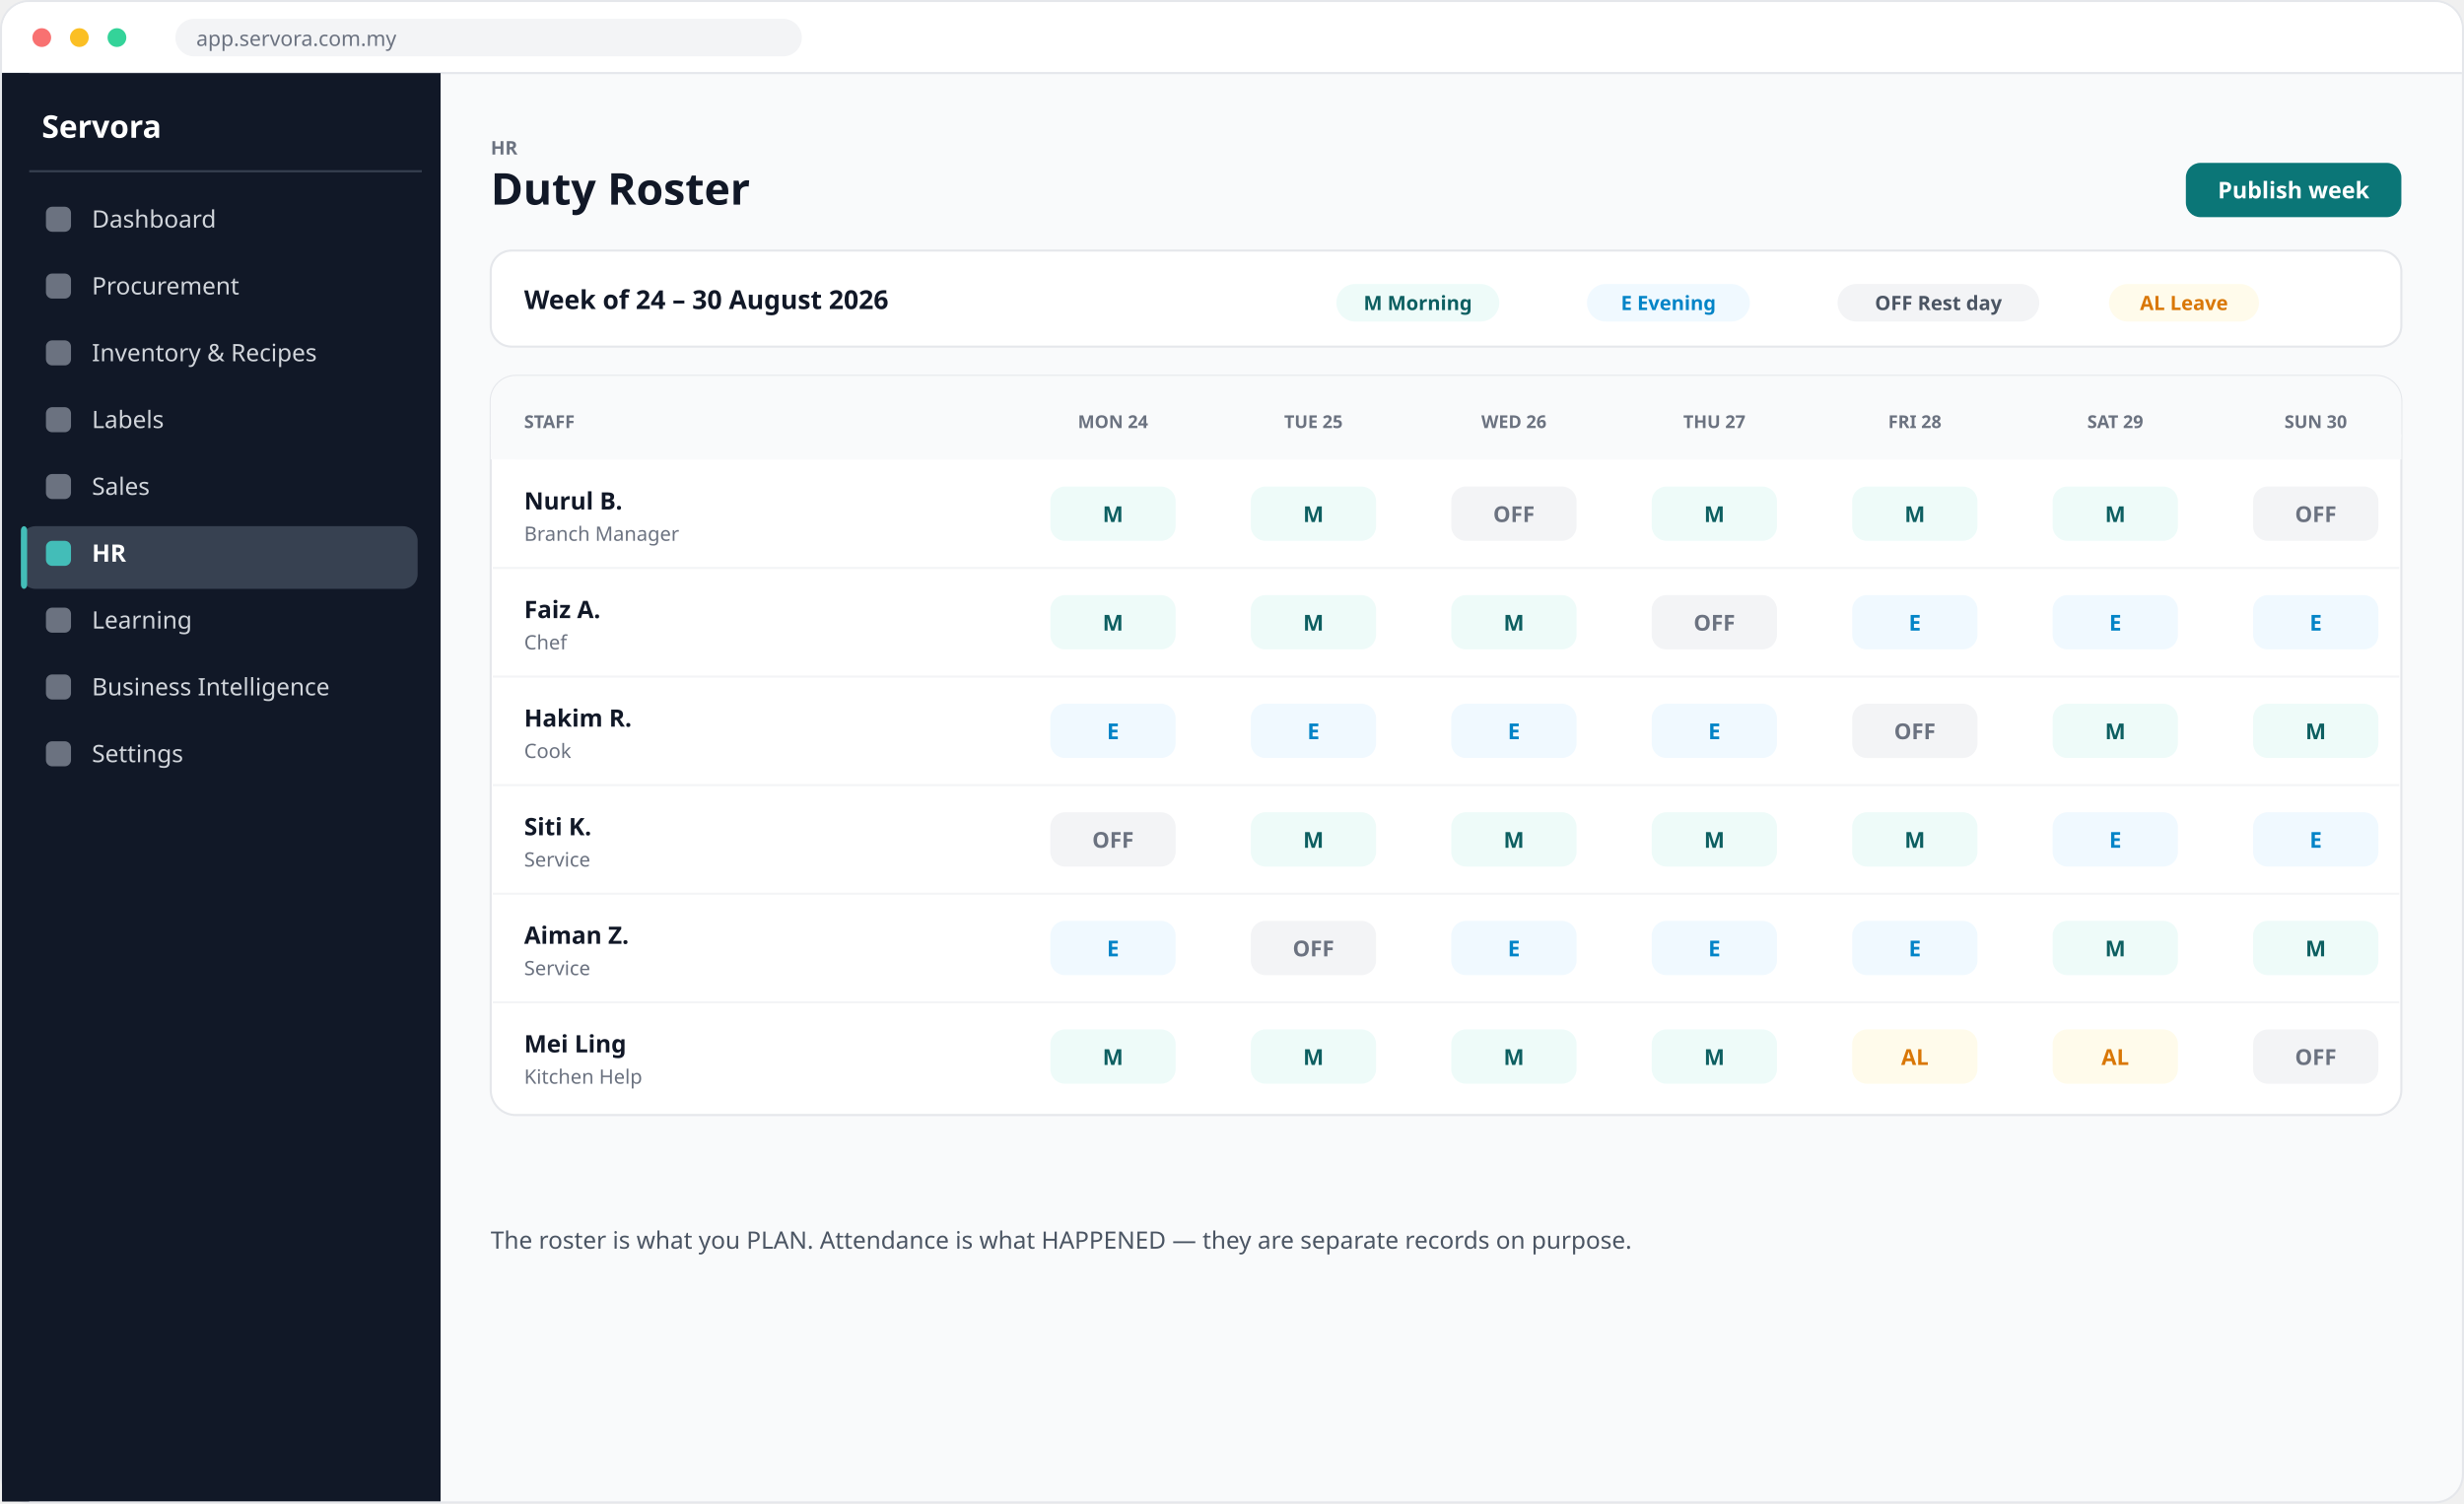
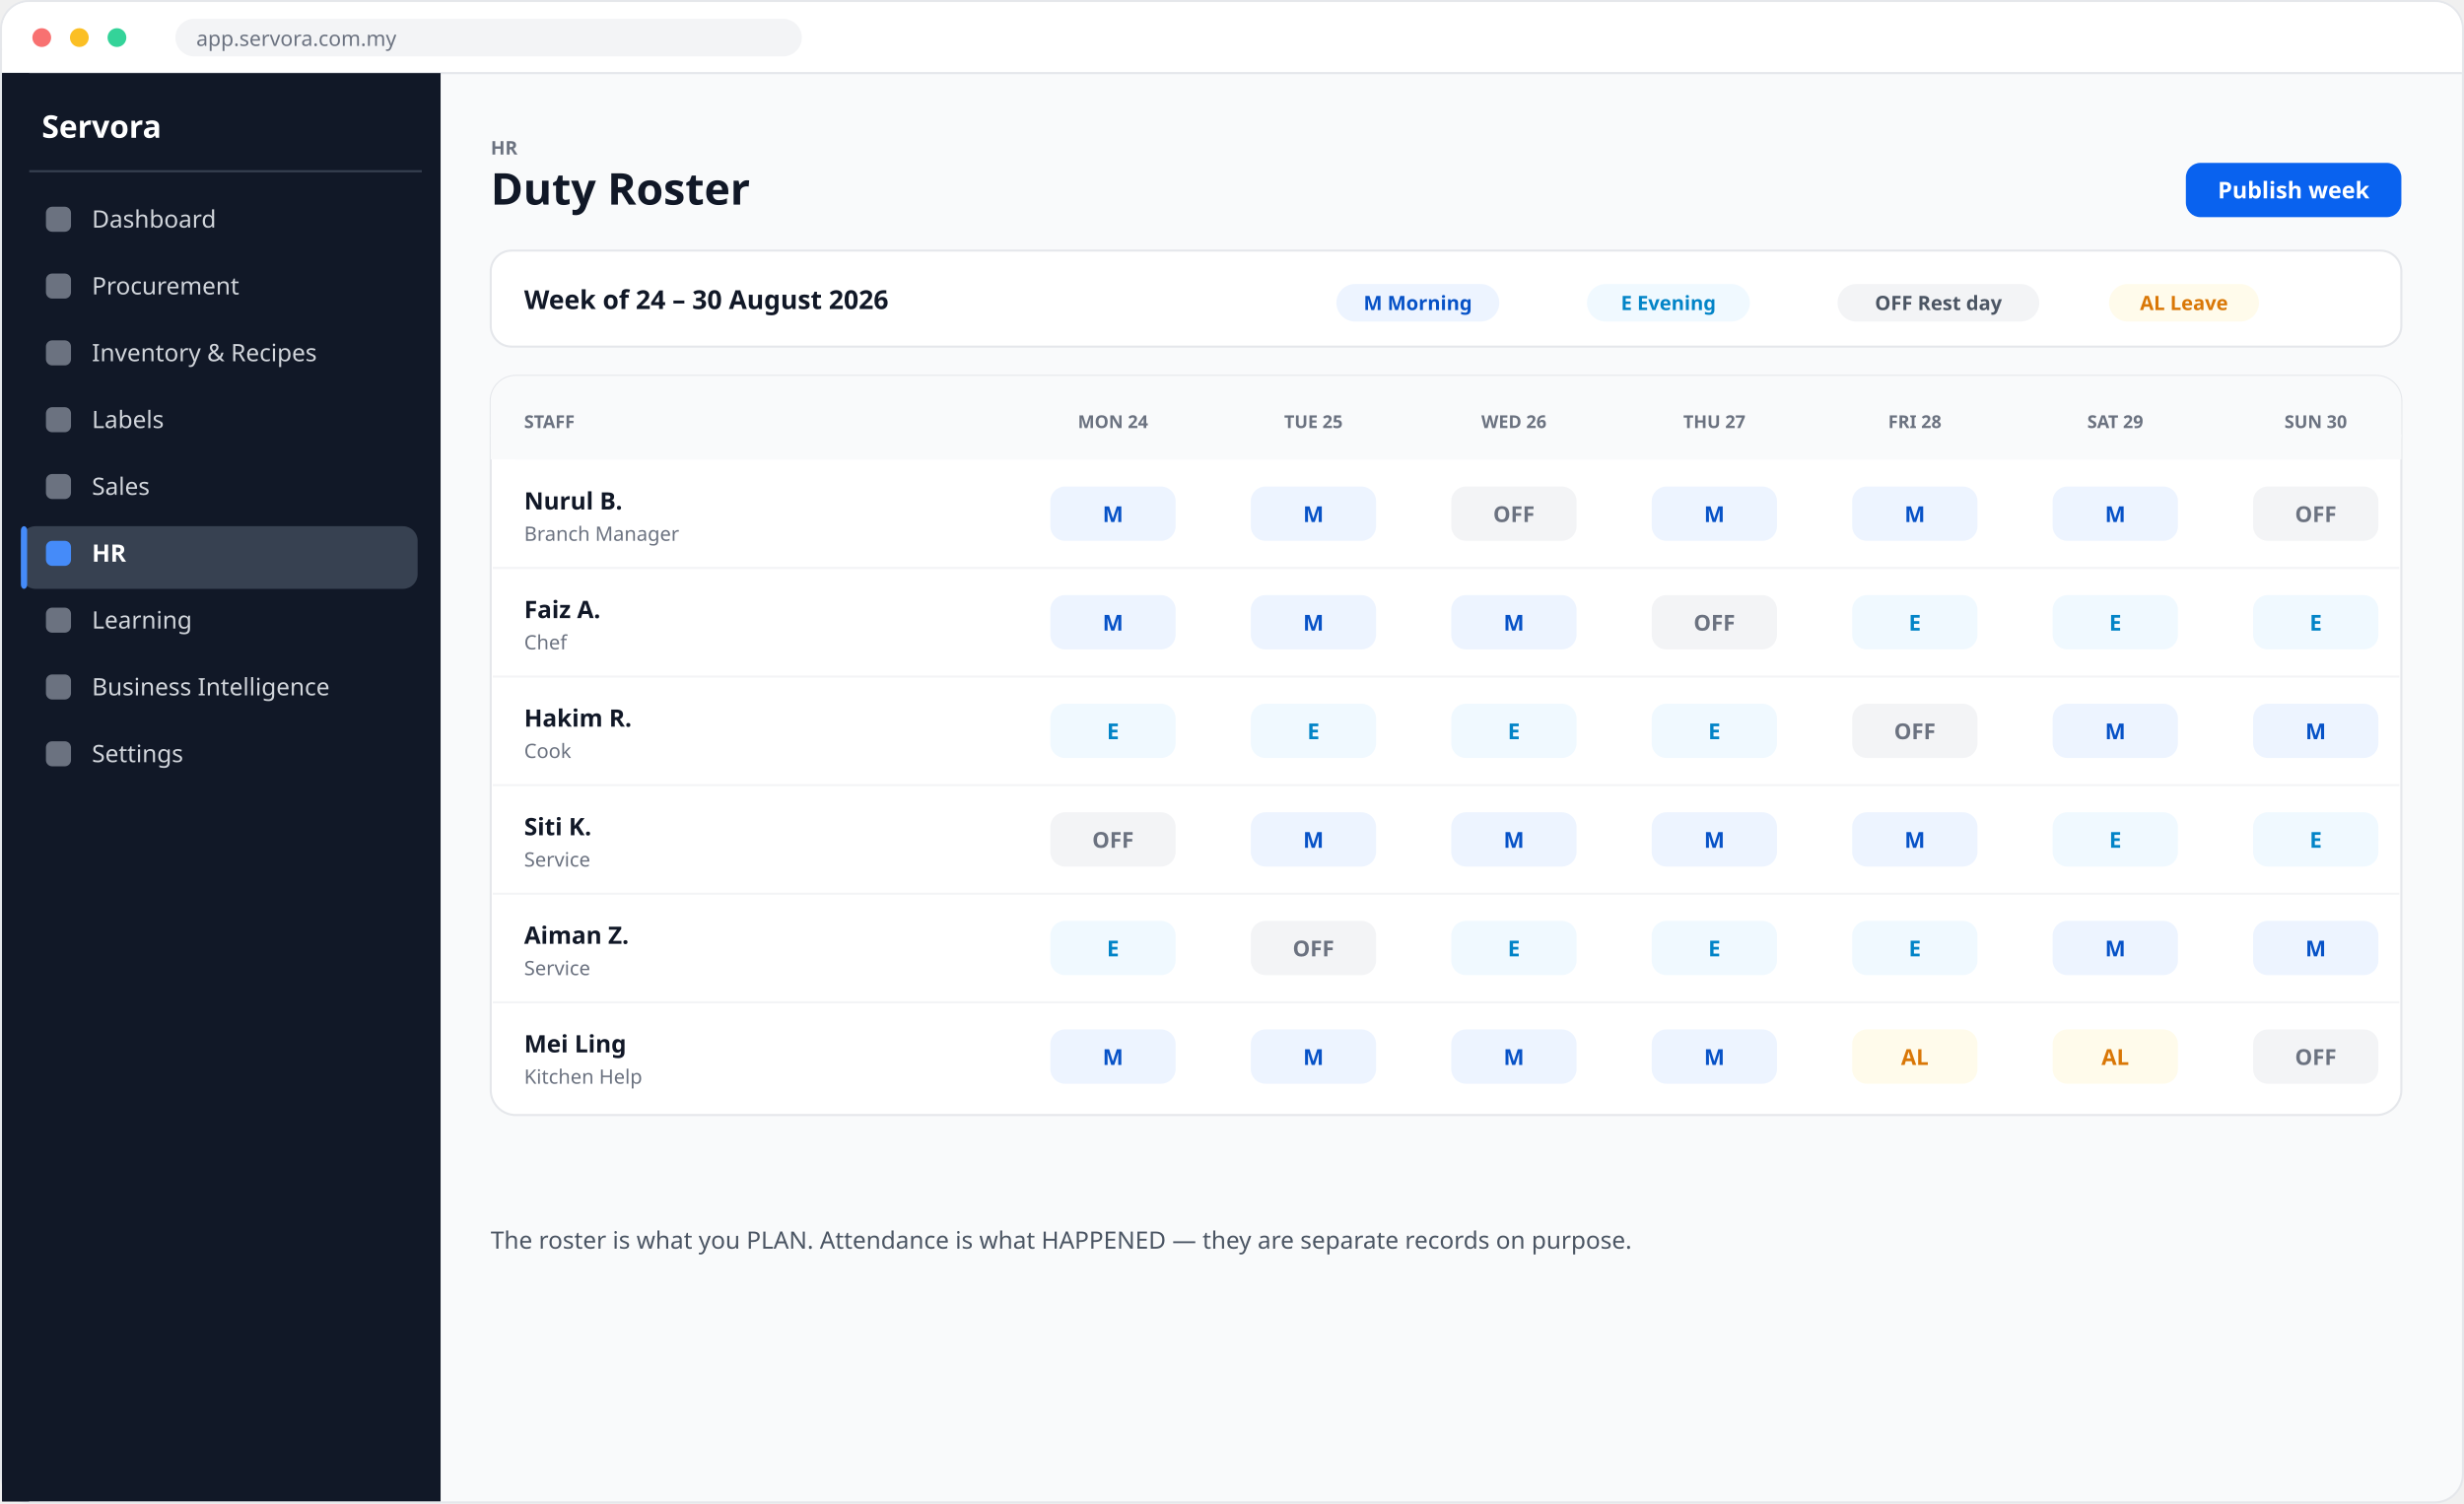
<svg xmlns="http://www.w3.org/2000/svg" viewBox="0 0 1180 720" width="1180" height="720" role="img">
  <rect x="0" y="0" width="1180" height="720" rx="14" fill="#e5e7eb" />
  <rect x="1" y="1" width="1178" height="718" rx="13" fill="#f9fafb" />
  <rect x="1" y="1" width="1178" height="34" rx="13" fill="#ffffff" />
  <rect x="1" y="24" width="1178" height="11" rx="0" fill="#ffffff" />
  <line x1="1" y1="35" x2="1179" y2="35" stroke="#e5e7eb" stroke-width="1" />
  <circle cx="20" cy="18" r="4.5" fill="#f87171" />
  <circle cx="38" cy="18" r="4.5" fill="#fbbf24" />
  <circle cx="56" cy="18" r="4.5" fill="#34d399" />
  <rect x="84" y="9" width="300" height="18" rx="9" fill="#f3f4f6" />
  <text x="94" y="22" font-family="Figtree, ui-sans-serif, system-ui, sans-serif" font-size="10" font-weight="400" fill="#6b7280" text-anchor="start">app.servora.com.my</text>
  <rect x="1" y="35" width="210" height="684" rx="0" fill="#111827" />
  <rect x="1" y="35" width="13" height="684" rx="0" fill="#111827" />
  <text x="20" y="66" font-family="Figtree, ui-sans-serif, system-ui, sans-serif" font-size="15" font-weight="700" fill="#ffffff" text-anchor="start">Servora</text>
  <line x1="14" y1="82" x2="202" y2="82" stroke="#374151" stroke-width="1" />
  <rect x="22" y="99" width="12" height="12" rx="3" fill="#6b7280" />
  <text x="44" y="109" font-family="Figtree, ui-sans-serif, system-ui, sans-serif" font-size="11.5" font-weight="400" fill="#d1d5db" text-anchor="start">Dashboard</text>
  <rect x="22" y="131" width="12" height="12" rx="3" fill="#6b7280" />
  <text x="44" y="141" font-family="Figtree, ui-sans-serif, system-ui, sans-serif" font-size="11.5" font-weight="400" fill="#d1d5db" text-anchor="start">Procurement</text>
  <rect x="22" y="163" width="12" height="12" rx="3" fill="#6b7280" />
  <text x="44" y="173" font-family="Figtree, ui-sans-serif, system-ui, sans-serif" font-size="11.5" font-weight="400" fill="#d1d5db" text-anchor="start">Inventory &amp; Recipes</text>
  <rect x="22" y="195" width="12" height="12" rx="3" fill="#6b7280" />
  <text x="44" y="205" font-family="Figtree, ui-sans-serif, system-ui, sans-serif" font-size="11.5" font-weight="400" fill="#d1d5db" text-anchor="start">Labels</text>
  <rect x="22" y="227" width="12" height="12" rx="3" fill="#6b7280" />
  <text x="44" y="237" font-family="Figtree, ui-sans-serif, system-ui, sans-serif" font-size="11.5" font-weight="400" fill="#d1d5db" text-anchor="start">Sales</text>
  <rect x="10" y="252" width="190" height="30" rx="7" fill="#374151" />
-   <rect x="10" y="252" width="3" height="30" rx="2" fill="#43bdb8" />
-   <rect x="22" y="259" width="12" height="12" rx="3" fill="#43bdb8" />
+   <rect x="10" y="252" width="3" height="30" rx="2" fill="#458bf9" />
+   <rect x="22" y="259" width="12" height="12" rx="3" fill="#458bf9" />
  <text x="44" y="269" font-family="Figtree, ui-sans-serif, system-ui, sans-serif" font-size="11.5" font-weight="600" fill="#ffffff" text-anchor="start">HR</text>
  <rect x="22" y="291" width="12" height="12" rx="3" fill="#6b7280" />
  <text x="44" y="301" font-family="Figtree, ui-sans-serif, system-ui, sans-serif" font-size="11.5" font-weight="400" fill="#d1d5db" text-anchor="start">Learning</text>
  <rect x="22" y="323" width="12" height="12" rx="3" fill="#6b7280" />
  <text x="44" y="333" font-family="Figtree, ui-sans-serif, system-ui, sans-serif" font-size="11.5" font-weight="400" fill="#d1d5db" text-anchor="start">Business Intelligence</text>
  <rect x="22" y="355" width="12" height="12" rx="3" fill="#6b7280" />
  <text x="44" y="365" font-family="Figtree, ui-sans-serif, system-ui, sans-serif" font-size="11.5" font-weight="400" fill="#d1d5db" text-anchor="start">Settings</text>
  <text x="235" y="74" font-family="Figtree, ui-sans-serif, system-ui, sans-serif" font-size="9" font-weight="700" fill="#6b7280" text-anchor="start">HR</text>
  <text x="235" y="98" font-family="Figtree, ui-sans-serif, system-ui, sans-serif" font-size="21" font-weight="700" fill="#111827" text-anchor="start">Duty Roster</text>
-   <rect x="1046.8" y="78" width="103.2" height="26" rx="7" fill="#0b7677" />
+   <rect x="1046.8" y="78" width="103.2" height="26" rx="7" fill="#0962ef" />
  <text x="1098.4" y="95" font-family="Figtree, ui-sans-serif, system-ui, sans-serif" font-size="11" font-weight="600" fill="#ffffff" text-anchor="middle">Publish week</text>
  <rect x="235" y="120" width="915" height="46" rx="10" fill="#ffffff" stroke="#e5e7eb" stroke-width="1" />
  <text x="251" y="148" font-family="Figtree, ui-sans-serif, system-ui, sans-serif" font-size="12.5" font-weight="700" fill="#111827" text-anchor="start">Week of 24 – 30 August 2026</text>
-   <rect x="640" y="136" width="78" height="18" rx="9" fill="#eefbf9" />
-   <text x="679" y="148.5" font-family="Figtree, ui-sans-serif, system-ui, sans-serif" font-size="9.5" font-weight="600" fill="#0d5f61" text-anchor="middle">M  Morning</text>
+   <rect x="640" y="136" width="78" height="18" rx="9" fill="#edf4ff" />
+   <text x="679" y="148.5" font-family="Figtree, ui-sans-serif, system-ui, sans-serif" font-size="9.5" font-weight="600" fill="#0752c7" text-anchor="middle">M  Morning</text>
  <rect x="760" y="136" width="78" height="18" rx="9" fill="#f0f9ff" />
  <text x="799" y="148.5" font-family="Figtree, ui-sans-serif, system-ui, sans-serif" font-size="9.5" font-weight="600" fill="#0284c7" text-anchor="middle">E  Evening</text>
  <rect x="880" y="136" width="96.6" height="18" rx="9" fill="#f3f4f6" />
  <text x="928.3" y="148.5" font-family="Figtree, ui-sans-serif, system-ui, sans-serif" font-size="9.5" font-weight="600" fill="#4b5563" text-anchor="middle">OFF  Rest day</text>
  <rect x="1010" y="136" width="71.8" height="18" rx="9" fill="#fffbeb" />
  <text x="1045.9" y="148.5" font-family="Figtree, ui-sans-serif, system-ui, sans-serif" font-size="9.5" font-weight="600" fill="#d97706" text-anchor="middle">AL  Leave</text>
  <rect x="235" y="180" width="915" height="354" rx="12" fill="#ffffff" stroke="#e5e7eb" stroke-width="1" />
  <rect x="235" y="180" width="915" height="40" rx="12" fill="#f9fafb" />
  <rect x="235" y="208" width="915" height="12" rx="0" fill="#f9fafb" />
  <text x="251" y="205" font-family="Figtree, ui-sans-serif, system-ui, sans-serif" font-size="8.5" font-weight="700" fill="#6b7280" text-anchor="start">STAFF</text>
  <text x="533" y="205" font-family="Figtree, ui-sans-serif, system-ui, sans-serif" font-size="8.5" font-weight="700" fill="#6b7280" text-anchor="middle">MON 24</text>
  <text x="629" y="205" font-family="Figtree, ui-sans-serif, system-ui, sans-serif" font-size="8.5" font-weight="700" fill="#6b7280" text-anchor="middle">TUE 25</text>
  <text x="725" y="205" font-family="Figtree, ui-sans-serif, system-ui, sans-serif" font-size="8.5" font-weight="700" fill="#6b7280" text-anchor="middle">WED 26</text>
  <text x="821" y="205" font-family="Figtree, ui-sans-serif, system-ui, sans-serif" font-size="8.5" font-weight="700" fill="#6b7280" text-anchor="middle">THU 27</text>
  <text x="917" y="205" font-family="Figtree, ui-sans-serif, system-ui, sans-serif" font-size="8.5" font-weight="700" fill="#6b7280" text-anchor="middle">FRI 28</text>
  <text x="1013" y="205" font-family="Figtree, ui-sans-serif, system-ui, sans-serif" font-size="8.5" font-weight="700" fill="#6b7280" text-anchor="middle">SAT 29</text>
  <text x="1109" y="205" font-family="Figtree, ui-sans-serif, system-ui, sans-serif" font-size="8.5" font-weight="700" fill="#6b7280" text-anchor="middle">SUN 30</text>
  <text x="251" y="244" font-family="Figtree, ui-sans-serif, system-ui, sans-serif" font-size="11.5" font-weight="600" fill="#111827" text-anchor="start">Nurul B.</text>
  <text x="251" y="259" font-family="Figtree, ui-sans-serif, system-ui, sans-serif" font-size="9.5" font-weight="400" fill="#6b7280" text-anchor="start">Branch Manager</text>
-   <rect x="503" y="233" width="60" height="26" rx="7" fill="#eefbf9" />
-   <text x="533" y="250" font-family="Figtree, ui-sans-serif, system-ui, sans-serif" font-size="10.5" font-weight="700" fill="#0d5f61" text-anchor="middle">M</text>
-   <rect x="599" y="233" width="60" height="26" rx="7" fill="#eefbf9" />
-   <text x="629" y="250" font-family="Figtree, ui-sans-serif, system-ui, sans-serif" font-size="10.5" font-weight="700" fill="#0d5f61" text-anchor="middle">M</text>
+   <rect x="503" y="233" width="60" height="26" rx="7" fill="#edf4ff" />
+   <text x="533" y="250" font-family="Figtree, ui-sans-serif, system-ui, sans-serif" font-size="10.5" font-weight="700" fill="#0752c7" text-anchor="middle">M</text>
+   <rect x="599" y="233" width="60" height="26" rx="7" fill="#edf4ff" />
+   <text x="629" y="250" font-family="Figtree, ui-sans-serif, system-ui, sans-serif" font-size="10.5" font-weight="700" fill="#0752c7" text-anchor="middle">M</text>
  <rect x="695" y="233" width="60" height="26" rx="7" fill="#f3f4f6" />
  <text x="725" y="250" font-family="Figtree, ui-sans-serif, system-ui, sans-serif" font-size="10.5" font-weight="700" fill="#6b7280" text-anchor="middle">OFF</text>
-   <rect x="791" y="233" width="60" height="26" rx="7" fill="#eefbf9" />
-   <text x="821" y="250" font-family="Figtree, ui-sans-serif, system-ui, sans-serif" font-size="10.5" font-weight="700" fill="#0d5f61" text-anchor="middle">M</text>
-   <rect x="887" y="233" width="60" height="26" rx="7" fill="#eefbf9" />
-   <text x="917" y="250" font-family="Figtree, ui-sans-serif, system-ui, sans-serif" font-size="10.5" font-weight="700" fill="#0d5f61" text-anchor="middle">M</text>
-   <rect x="983" y="233" width="60" height="26" rx="7" fill="#eefbf9" />
-   <text x="1013" y="250" font-family="Figtree, ui-sans-serif, system-ui, sans-serif" font-size="10.5" font-weight="700" fill="#0d5f61" text-anchor="middle">M</text>
+   <rect x="791" y="233" width="60" height="26" rx="7" fill="#edf4ff" />
+   <text x="821" y="250" font-family="Figtree, ui-sans-serif, system-ui, sans-serif" font-size="10.5" font-weight="700" fill="#0752c7" text-anchor="middle">M</text>
+   <rect x="887" y="233" width="60" height="26" rx="7" fill="#edf4ff" />
+   <text x="917" y="250" font-family="Figtree, ui-sans-serif, system-ui, sans-serif" font-size="10.5" font-weight="700" fill="#0752c7" text-anchor="middle">M</text>
+   <rect x="983" y="233" width="60" height="26" rx="7" fill="#edf4ff" />
+   <text x="1013" y="250" font-family="Figtree, ui-sans-serif, system-ui, sans-serif" font-size="10.5" font-weight="700" fill="#0752c7" text-anchor="middle">M</text>
  <rect x="1079" y="233" width="60" height="26" rx="7" fill="#f3f4f6" />
  <text x="1109" y="250" font-family="Figtree, ui-sans-serif, system-ui, sans-serif" font-size="10.5" font-weight="700" fill="#6b7280" text-anchor="middle">OFF</text>
  <line x1="236" y1="272" x2="1149" y2="272" stroke="#f3f4f6" stroke-width="1" />
  <text x="251" y="296" font-family="Figtree, ui-sans-serif, system-ui, sans-serif" font-size="11.5" font-weight="600" fill="#111827" text-anchor="start">Faiz A.</text>
  <text x="251" y="311" font-family="Figtree, ui-sans-serif, system-ui, sans-serif" font-size="9.5" font-weight="400" fill="#6b7280" text-anchor="start">Chef</text>
-   <rect x="503" y="285" width="60" height="26" rx="7" fill="#eefbf9" />
-   <text x="533" y="302" font-family="Figtree, ui-sans-serif, system-ui, sans-serif" font-size="10.5" font-weight="700" fill="#0d5f61" text-anchor="middle">M</text>
-   <rect x="599" y="285" width="60" height="26" rx="7" fill="#eefbf9" />
-   <text x="629" y="302" font-family="Figtree, ui-sans-serif, system-ui, sans-serif" font-size="10.5" font-weight="700" fill="#0d5f61" text-anchor="middle">M</text>
-   <rect x="695" y="285" width="60" height="26" rx="7" fill="#eefbf9" />
-   <text x="725" y="302" font-family="Figtree, ui-sans-serif, system-ui, sans-serif" font-size="10.5" font-weight="700" fill="#0d5f61" text-anchor="middle">M</text>
+   <rect x="503" y="285" width="60" height="26" rx="7" fill="#edf4ff" />
+   <text x="533" y="302" font-family="Figtree, ui-sans-serif, system-ui, sans-serif" font-size="10.5" font-weight="700" fill="#0752c7" text-anchor="middle">M</text>
+   <rect x="599" y="285" width="60" height="26" rx="7" fill="#edf4ff" />
+   <text x="629" y="302" font-family="Figtree, ui-sans-serif, system-ui, sans-serif" font-size="10.5" font-weight="700" fill="#0752c7" text-anchor="middle">M</text>
+   <rect x="695" y="285" width="60" height="26" rx="7" fill="#edf4ff" />
+   <text x="725" y="302" font-family="Figtree, ui-sans-serif, system-ui, sans-serif" font-size="10.5" font-weight="700" fill="#0752c7" text-anchor="middle">M</text>
  <rect x="791" y="285" width="60" height="26" rx="7" fill="#f3f4f6" />
  <text x="821" y="302" font-family="Figtree, ui-sans-serif, system-ui, sans-serif" font-size="10.5" font-weight="700" fill="#6b7280" text-anchor="middle">OFF</text>
  <rect x="887" y="285" width="60" height="26" rx="7" fill="#f0f9ff" />
  <text x="917" y="302" font-family="Figtree, ui-sans-serif, system-ui, sans-serif" font-size="10.5" font-weight="700" fill="#0284c7" text-anchor="middle">E</text>
  <rect x="983" y="285" width="60" height="26" rx="7" fill="#f0f9ff" />
  <text x="1013" y="302" font-family="Figtree, ui-sans-serif, system-ui, sans-serif" font-size="10.5" font-weight="700" fill="#0284c7" text-anchor="middle">E</text>
  <rect x="1079" y="285" width="60" height="26" rx="7" fill="#f0f9ff" />
  <text x="1109" y="302" font-family="Figtree, ui-sans-serif, system-ui, sans-serif" font-size="10.5" font-weight="700" fill="#0284c7" text-anchor="middle">E</text>
  <line x1="236" y1="324" x2="1149" y2="324" stroke="#f3f4f6" stroke-width="1" />
  <text x="251" y="348" font-family="Figtree, ui-sans-serif, system-ui, sans-serif" font-size="11.5" font-weight="600" fill="#111827" text-anchor="start">Hakim R.</text>
  <text x="251" y="363" font-family="Figtree, ui-sans-serif, system-ui, sans-serif" font-size="9.5" font-weight="400" fill="#6b7280" text-anchor="start">Cook</text>
  <rect x="503" y="337" width="60" height="26" rx="7" fill="#f0f9ff" />
  <text x="533" y="354" font-family="Figtree, ui-sans-serif, system-ui, sans-serif" font-size="10.5" font-weight="700" fill="#0284c7" text-anchor="middle">E</text>
  <rect x="599" y="337" width="60" height="26" rx="7" fill="#f0f9ff" />
  <text x="629" y="354" font-family="Figtree, ui-sans-serif, system-ui, sans-serif" font-size="10.5" font-weight="700" fill="#0284c7" text-anchor="middle">E</text>
  <rect x="695" y="337" width="60" height="26" rx="7" fill="#f0f9ff" />
  <text x="725" y="354" font-family="Figtree, ui-sans-serif, system-ui, sans-serif" font-size="10.5" font-weight="700" fill="#0284c7" text-anchor="middle">E</text>
  <rect x="791" y="337" width="60" height="26" rx="7" fill="#f0f9ff" />
  <text x="821" y="354" font-family="Figtree, ui-sans-serif, system-ui, sans-serif" font-size="10.5" font-weight="700" fill="#0284c7" text-anchor="middle">E</text>
  <rect x="887" y="337" width="60" height="26" rx="7" fill="#f3f4f6" />
  <text x="917" y="354" font-family="Figtree, ui-sans-serif, system-ui, sans-serif" font-size="10.5" font-weight="700" fill="#6b7280" text-anchor="middle">OFF</text>
-   <rect x="983" y="337" width="60" height="26" rx="7" fill="#eefbf9" />
-   <text x="1013" y="354" font-family="Figtree, ui-sans-serif, system-ui, sans-serif" font-size="10.5" font-weight="700" fill="#0d5f61" text-anchor="middle">M</text>
-   <rect x="1079" y="337" width="60" height="26" rx="7" fill="#eefbf9" />
-   <text x="1109" y="354" font-family="Figtree, ui-sans-serif, system-ui, sans-serif" font-size="10.5" font-weight="700" fill="#0d5f61" text-anchor="middle">M</text>
+   <rect x="983" y="337" width="60" height="26" rx="7" fill="#edf4ff" />
+   <text x="1013" y="354" font-family="Figtree, ui-sans-serif, system-ui, sans-serif" font-size="10.5" font-weight="700" fill="#0752c7" text-anchor="middle">M</text>
+   <rect x="1079" y="337" width="60" height="26" rx="7" fill="#edf4ff" />
+   <text x="1109" y="354" font-family="Figtree, ui-sans-serif, system-ui, sans-serif" font-size="10.5" font-weight="700" fill="#0752c7" text-anchor="middle">M</text>
  <line x1="236" y1="376" x2="1149" y2="376" stroke="#f3f4f6" stroke-width="1" />
  <text x="251" y="400" font-family="Figtree, ui-sans-serif, system-ui, sans-serif" font-size="11.5" font-weight="600" fill="#111827" text-anchor="start">Siti K.</text>
  <text x="251" y="415" font-family="Figtree, ui-sans-serif, system-ui, sans-serif" font-size="9.5" font-weight="400" fill="#6b7280" text-anchor="start">Service</text>
  <rect x="503" y="389" width="60" height="26" rx="7" fill="#f3f4f6" />
  <text x="533" y="406" font-family="Figtree, ui-sans-serif, system-ui, sans-serif" font-size="10.5" font-weight="700" fill="#6b7280" text-anchor="middle">OFF</text>
-   <rect x="599" y="389" width="60" height="26" rx="7" fill="#eefbf9" />
-   <text x="629" y="406" font-family="Figtree, ui-sans-serif, system-ui, sans-serif" font-size="10.5" font-weight="700" fill="#0d5f61" text-anchor="middle">M</text>
-   <rect x="695" y="389" width="60" height="26" rx="7" fill="#eefbf9" />
-   <text x="725" y="406" font-family="Figtree, ui-sans-serif, system-ui, sans-serif" font-size="10.5" font-weight="700" fill="#0d5f61" text-anchor="middle">M</text>
-   <rect x="791" y="389" width="60" height="26" rx="7" fill="#eefbf9" />
-   <text x="821" y="406" font-family="Figtree, ui-sans-serif, system-ui, sans-serif" font-size="10.5" font-weight="700" fill="#0d5f61" text-anchor="middle">M</text>
-   <rect x="887" y="389" width="60" height="26" rx="7" fill="#eefbf9" />
-   <text x="917" y="406" font-family="Figtree, ui-sans-serif, system-ui, sans-serif" font-size="10.5" font-weight="700" fill="#0d5f61" text-anchor="middle">M</text>
+   <rect x="599" y="389" width="60" height="26" rx="7" fill="#edf4ff" />
+   <text x="629" y="406" font-family="Figtree, ui-sans-serif, system-ui, sans-serif" font-size="10.5" font-weight="700" fill="#0752c7" text-anchor="middle">M</text>
+   <rect x="695" y="389" width="60" height="26" rx="7" fill="#edf4ff" />
+   <text x="725" y="406" font-family="Figtree, ui-sans-serif, system-ui, sans-serif" font-size="10.5" font-weight="700" fill="#0752c7" text-anchor="middle">M</text>
+   <rect x="791" y="389" width="60" height="26" rx="7" fill="#edf4ff" />
+   <text x="821" y="406" font-family="Figtree, ui-sans-serif, system-ui, sans-serif" font-size="10.5" font-weight="700" fill="#0752c7" text-anchor="middle">M</text>
+   <rect x="887" y="389" width="60" height="26" rx="7" fill="#edf4ff" />
+   <text x="917" y="406" font-family="Figtree, ui-sans-serif, system-ui, sans-serif" font-size="10.5" font-weight="700" fill="#0752c7" text-anchor="middle">M</text>
  <rect x="983" y="389" width="60" height="26" rx="7" fill="#f0f9ff" />
  <text x="1013" y="406" font-family="Figtree, ui-sans-serif, system-ui, sans-serif" font-size="10.5" font-weight="700" fill="#0284c7" text-anchor="middle">E</text>
  <rect x="1079" y="389" width="60" height="26" rx="7" fill="#f0f9ff" />
  <text x="1109" y="406" font-family="Figtree, ui-sans-serif, system-ui, sans-serif" font-size="10.5" font-weight="700" fill="#0284c7" text-anchor="middle">E</text>
  <line x1="236" y1="428" x2="1149" y2="428" stroke="#f3f4f6" stroke-width="1" />
  <text x="251" y="452" font-family="Figtree, ui-sans-serif, system-ui, sans-serif" font-size="11.5" font-weight="600" fill="#111827" text-anchor="start">Aiman Z.</text>
  <text x="251" y="467" font-family="Figtree, ui-sans-serif, system-ui, sans-serif" font-size="9.5" font-weight="400" fill="#6b7280" text-anchor="start">Service</text>
  <rect x="503" y="441" width="60" height="26" rx="7" fill="#f0f9ff" />
  <text x="533" y="458" font-family="Figtree, ui-sans-serif, system-ui, sans-serif" font-size="10.5" font-weight="700" fill="#0284c7" text-anchor="middle">E</text>
  <rect x="599" y="441" width="60" height="26" rx="7" fill="#f3f4f6" />
  <text x="629" y="458" font-family="Figtree, ui-sans-serif, system-ui, sans-serif" font-size="10.5" font-weight="700" fill="#6b7280" text-anchor="middle">OFF</text>
  <rect x="695" y="441" width="60" height="26" rx="7" fill="#f0f9ff" />
  <text x="725" y="458" font-family="Figtree, ui-sans-serif, system-ui, sans-serif" font-size="10.5" font-weight="700" fill="#0284c7" text-anchor="middle">E</text>
  <rect x="791" y="441" width="60" height="26" rx="7" fill="#f0f9ff" />
  <text x="821" y="458" font-family="Figtree, ui-sans-serif, system-ui, sans-serif" font-size="10.5" font-weight="700" fill="#0284c7" text-anchor="middle">E</text>
  <rect x="887" y="441" width="60" height="26" rx="7" fill="#f0f9ff" />
  <text x="917" y="458" font-family="Figtree, ui-sans-serif, system-ui, sans-serif" font-size="10.5" font-weight="700" fill="#0284c7" text-anchor="middle">E</text>
-   <rect x="983" y="441" width="60" height="26" rx="7" fill="#eefbf9" />
-   <text x="1013" y="458" font-family="Figtree, ui-sans-serif, system-ui, sans-serif" font-size="10.5" font-weight="700" fill="#0d5f61" text-anchor="middle">M</text>
-   <rect x="1079" y="441" width="60" height="26" rx="7" fill="#eefbf9" />
-   <text x="1109" y="458" font-family="Figtree, ui-sans-serif, system-ui, sans-serif" font-size="10.5" font-weight="700" fill="#0d5f61" text-anchor="middle">M</text>
+   <rect x="983" y="441" width="60" height="26" rx="7" fill="#edf4ff" />
+   <text x="1013" y="458" font-family="Figtree, ui-sans-serif, system-ui, sans-serif" font-size="10.5" font-weight="700" fill="#0752c7" text-anchor="middle">M</text>
+   <rect x="1079" y="441" width="60" height="26" rx="7" fill="#edf4ff" />
+   <text x="1109" y="458" font-family="Figtree, ui-sans-serif, system-ui, sans-serif" font-size="10.5" font-weight="700" fill="#0752c7" text-anchor="middle">M</text>
  <line x1="236" y1="480" x2="1149" y2="480" stroke="#f3f4f6" stroke-width="1" />
  <text x="251" y="504" font-family="Figtree, ui-sans-serif, system-ui, sans-serif" font-size="11.5" font-weight="600" fill="#111827" text-anchor="start">Mei Ling</text>
  <text x="251" y="519" font-family="Figtree, ui-sans-serif, system-ui, sans-serif" font-size="9.5" font-weight="400" fill="#6b7280" text-anchor="start">Kitchen Help</text>
-   <rect x="503" y="493" width="60" height="26" rx="7" fill="#eefbf9" />
-   <text x="533" y="510" font-family="Figtree, ui-sans-serif, system-ui, sans-serif" font-size="10.5" font-weight="700" fill="#0d5f61" text-anchor="middle">M</text>
-   <rect x="599" y="493" width="60" height="26" rx="7" fill="#eefbf9" />
-   <text x="629" y="510" font-family="Figtree, ui-sans-serif, system-ui, sans-serif" font-size="10.5" font-weight="700" fill="#0d5f61" text-anchor="middle">M</text>
-   <rect x="695" y="493" width="60" height="26" rx="7" fill="#eefbf9" />
-   <text x="725" y="510" font-family="Figtree, ui-sans-serif, system-ui, sans-serif" font-size="10.5" font-weight="700" fill="#0d5f61" text-anchor="middle">M</text>
-   <rect x="791" y="493" width="60" height="26" rx="7" fill="#eefbf9" />
-   <text x="821" y="510" font-family="Figtree, ui-sans-serif, system-ui, sans-serif" font-size="10.5" font-weight="700" fill="#0d5f61" text-anchor="middle">M</text>
+   <rect x="503" y="493" width="60" height="26" rx="7" fill="#edf4ff" />
+   <text x="533" y="510" font-family="Figtree, ui-sans-serif, system-ui, sans-serif" font-size="10.5" font-weight="700" fill="#0752c7" text-anchor="middle">M</text>
+   <rect x="599" y="493" width="60" height="26" rx="7" fill="#edf4ff" />
+   <text x="629" y="510" font-family="Figtree, ui-sans-serif, system-ui, sans-serif" font-size="10.5" font-weight="700" fill="#0752c7" text-anchor="middle">M</text>
+   <rect x="695" y="493" width="60" height="26" rx="7" fill="#edf4ff" />
+   <text x="725" y="510" font-family="Figtree, ui-sans-serif, system-ui, sans-serif" font-size="10.5" font-weight="700" fill="#0752c7" text-anchor="middle">M</text>
+   <rect x="791" y="493" width="60" height="26" rx="7" fill="#edf4ff" />
+   <text x="821" y="510" font-family="Figtree, ui-sans-serif, system-ui, sans-serif" font-size="10.5" font-weight="700" fill="#0752c7" text-anchor="middle">M</text>
  <rect x="887" y="493" width="60" height="26" rx="7" fill="#fffbeb" />
  <text x="917" y="510" font-family="Figtree, ui-sans-serif, system-ui, sans-serif" font-size="10.5" font-weight="700" fill="#d97706" text-anchor="middle">AL</text>
  <rect x="983" y="493" width="60" height="26" rx="7" fill="#fffbeb" />
  <text x="1013" y="510" font-family="Figtree, ui-sans-serif, system-ui, sans-serif" font-size="10.5" font-weight="700" fill="#d97706" text-anchor="middle">AL</text>
  <rect x="1079" y="493" width="60" height="26" rx="7" fill="#f3f4f6" />
  <text x="1109" y="510" font-family="Figtree, ui-sans-serif, system-ui, sans-serif" font-size="10.5" font-weight="700" fill="#6b7280" text-anchor="middle">OFF</text>
  <text x="235" y="598" font-family="Figtree, ui-sans-serif, system-ui, sans-serif" font-size="11.5" font-weight="400" fill="#4b5563" text-anchor="start">The roster is what you PLAN. Attendance is what HAPPENED — they are separate records on purpose.</text>
</svg>
